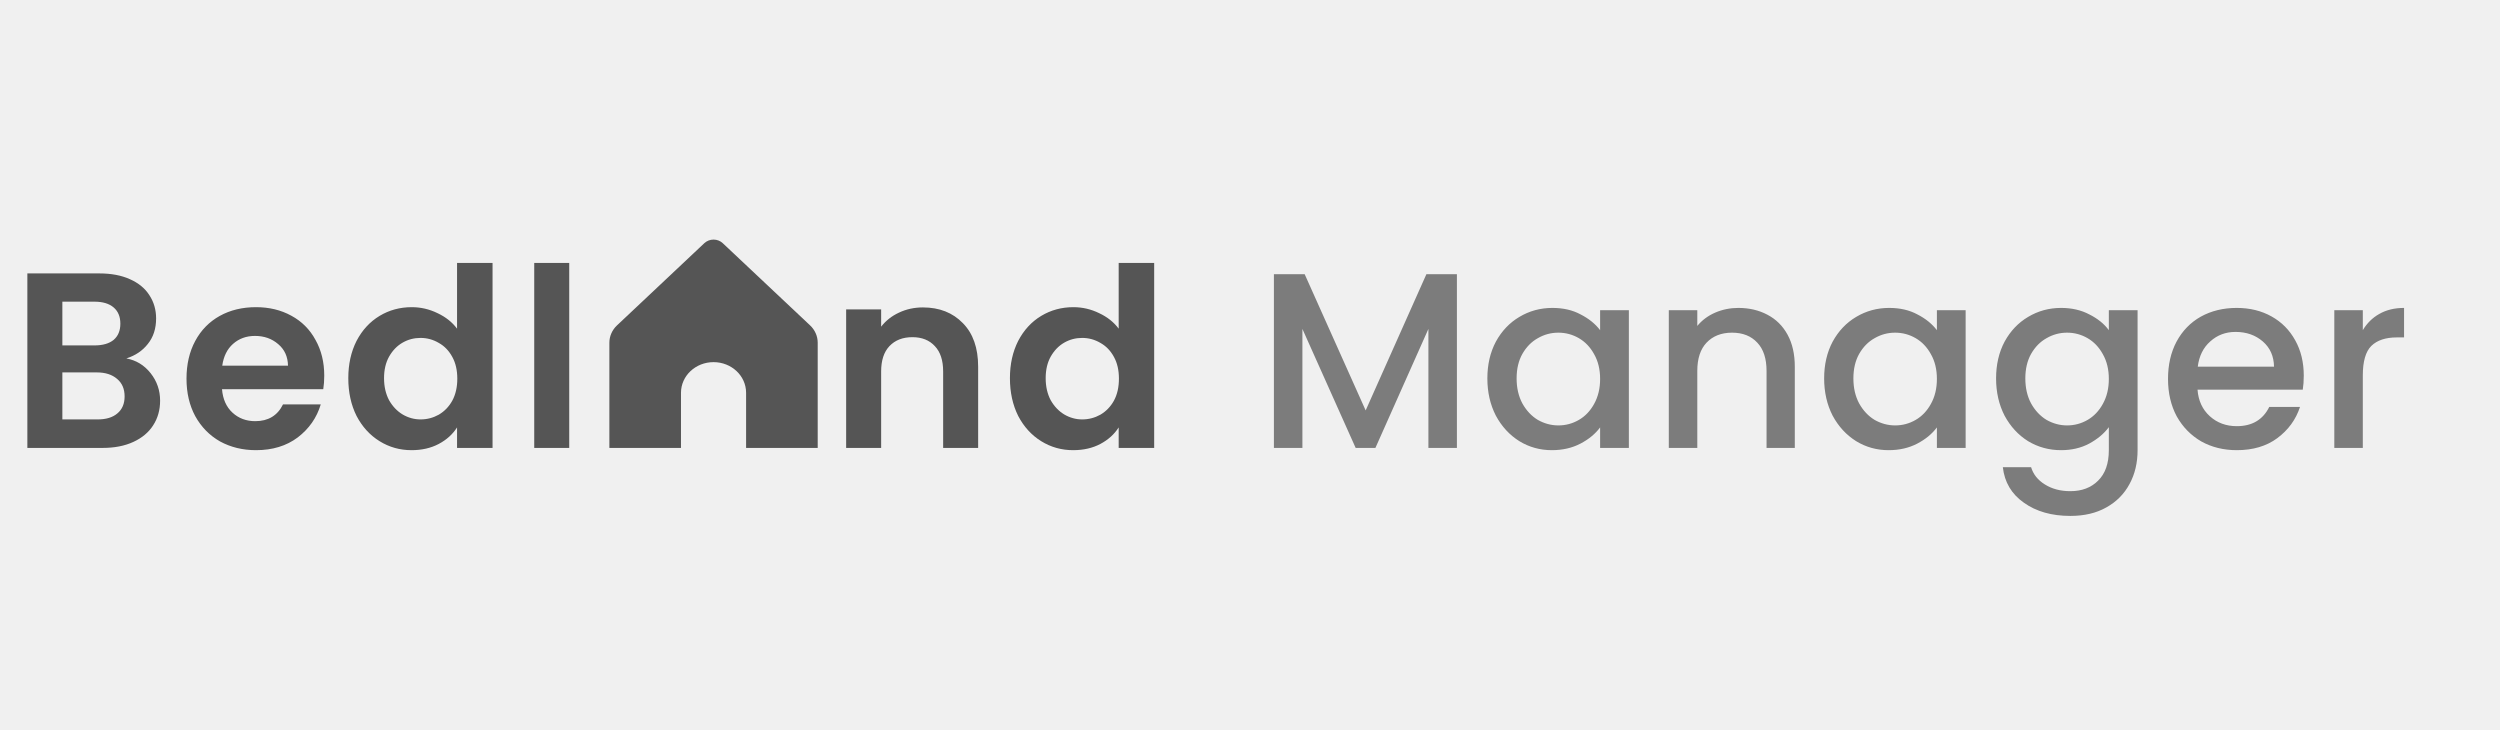
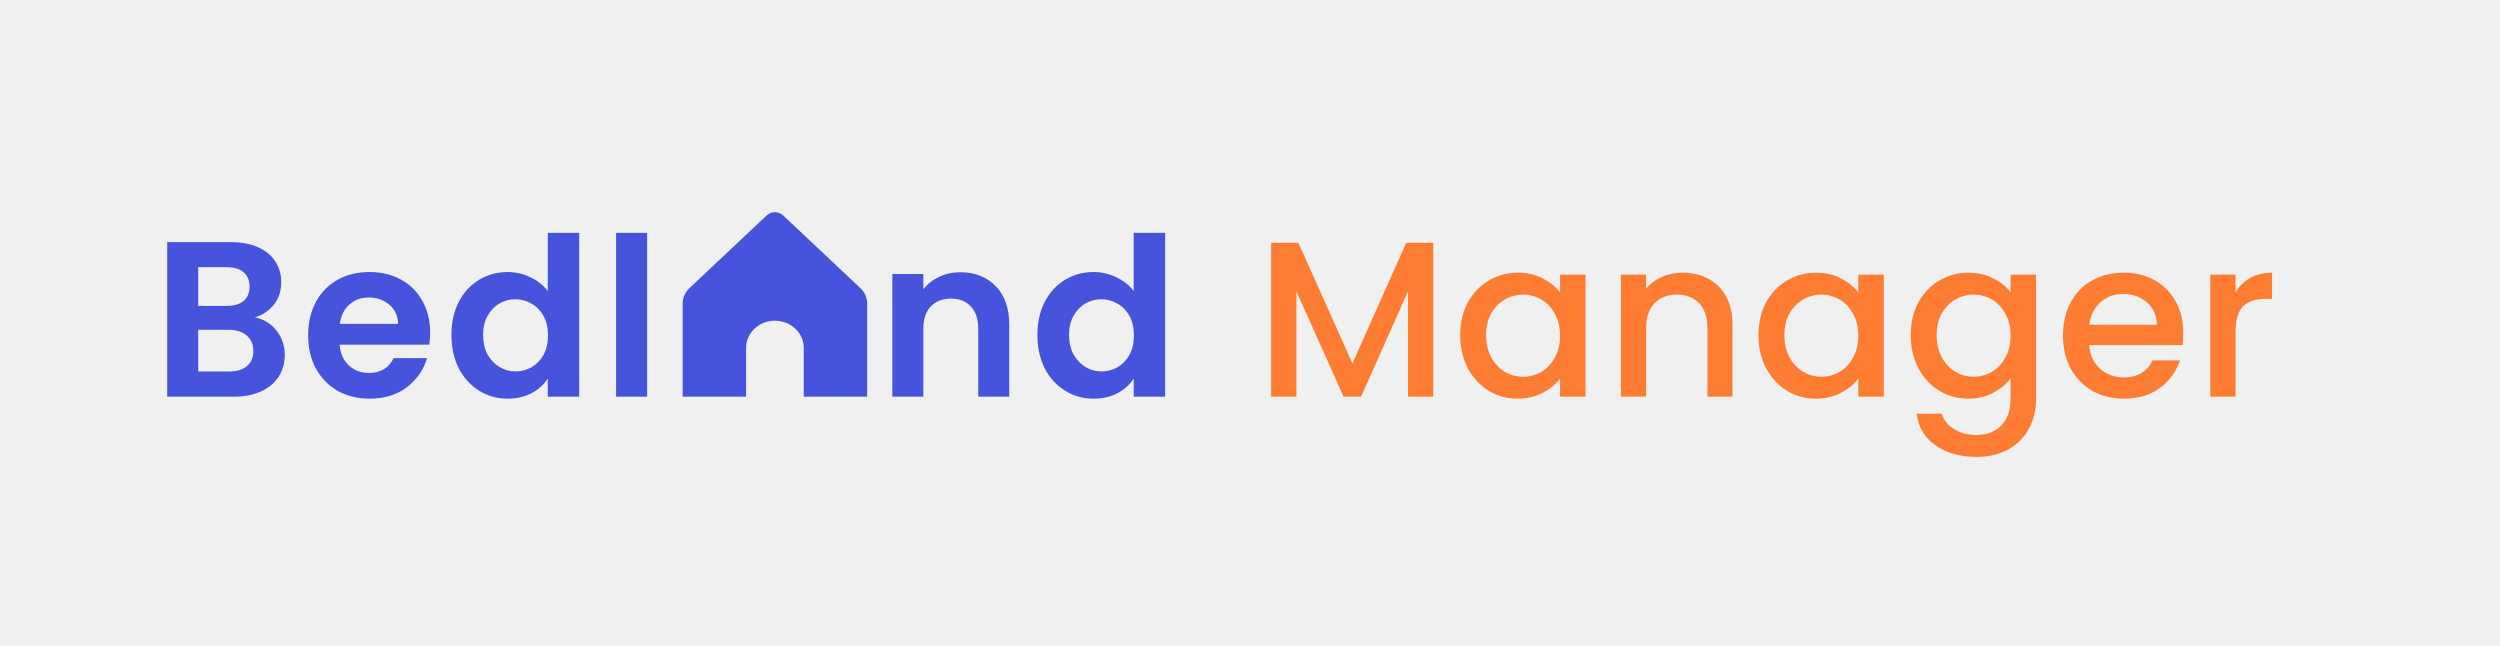
- <svg xmlns="http://www.w3.org/2000/svg" width="240" height="70" viewBox="0 0 240 70" fill="none">
-   <path d="M12.13 34.408C13.074 34.584 13.85 35.056 14.458 35.824C15.066 36.592 15.37 37.472 15.37 38.464C15.37 39.36 15.146 40.152 14.698 40.84C14.266 41.512 13.634 42.04 12.802 42.424C11.97 42.808 10.986 43 9.85 43H2.626V26.248H9.538C10.674 26.248 11.65 26.432 12.466 26.8C13.298 27.168 13.922 27.68 14.338 28.336C14.77 28.992 14.986 29.736 14.986 30.568C14.986 31.544 14.722 32.36 14.194 33.016C13.682 33.672 12.994 34.136 12.13 34.408ZM5.986 33.16H9.058C9.858 33.16 10.474 32.984 10.906 32.632C11.338 32.264 11.554 31.744 11.554 31.072C11.554 30.4 11.338 29.88 10.906 29.512C10.474 29.144 9.858 28.96 9.058 28.96H5.986V33.16ZM9.37 40.264C10.186 40.264 10.818 40.072 11.266 39.688C11.73 39.304 11.962 38.76 11.962 38.056C11.962 37.336 11.722 36.776 11.242 36.376C10.762 35.96 10.114 35.752 9.298 35.752H5.986V40.264H9.37ZM31.128 36.064C31.128 36.544 31.096 36.976 31.032 37.36H21.312C21.392 38.32 21.728 39.072 22.32 39.616C22.912 40.16 23.64 40.432 24.504 40.432C25.752 40.432 26.64 39.896 27.168 38.824H30.792C30.408 40.104 29.672 41.16 28.584 41.992C27.496 42.808 26.16 43.216 24.576 43.216C23.296 43.216 22.144 42.936 21.12 42.376C20.112 41.8 19.32 40.992 18.744 39.952C18.184 38.912 17.904 37.712 17.904 36.352C17.904 34.976 18.184 33.768 18.744 32.728C19.304 31.688 20.088 30.888 21.096 30.328C22.104 29.768 23.264 29.488 24.576 29.488C25.84 29.488 26.968 29.76 27.96 30.304C28.968 30.848 29.744 31.624 30.288 32.632C30.848 33.624 31.128 34.768 31.128 36.064ZM27.648 35.104C27.632 34.24 27.32 33.552 26.712 33.04C26.104 32.512 25.36 32.248 24.48 32.248C23.648 32.248 22.944 32.504 22.368 33.016C21.808 33.512 21.464 34.208 21.336 35.104H27.648ZM33.437 36.304C33.437 34.96 33.7 33.768 34.228 32.728C34.773 31.688 35.508 30.888 36.437 30.328C37.364 29.768 38.397 29.488 39.532 29.488C40.397 29.488 41.221 29.68 42.005 30.064C42.788 30.432 43.413 30.928 43.877 31.552V25.24H47.285V43H43.877V41.032C43.461 41.688 42.877 42.216 42.124 42.616C41.373 43.016 40.501 43.216 39.508 43.216C38.389 43.216 37.364 42.928 36.437 42.352C35.508 41.776 34.773 40.968 34.228 39.928C33.7 38.872 33.437 37.664 33.437 36.304ZM43.901 36.352C43.901 35.536 43.74 34.84 43.42 34.264C43.1 33.672 42.669 33.224 42.124 32.92C41.581 32.6 40.996 32.44 40.373 32.44C39.748 32.44 39.172 32.592 38.645 32.896C38.117 33.2 37.684 33.648 37.349 34.24C37.029 34.816 36.868 35.504 36.868 36.304C36.868 37.104 37.029 37.808 37.349 38.416C37.684 39.008 38.117 39.464 38.645 39.784C39.188 40.104 39.764 40.264 40.373 40.264C40.996 40.264 41.581 40.112 42.124 39.808C42.669 39.488 43.1 39.04 43.42 38.464C43.74 37.872 43.901 37.168 43.901 36.352ZM54.646 25.24V43H51.286V25.24H54.646Z" fill="#555555" />
-   <g clip-path="url(#clip0_57_3218)">
-     <path d="M65.375 37.706V43H58.5V32.899C58.5 32.276 58.763 31.679 59.233 31.235L67.616 23.345C67.732 23.236 67.869 23.149 68.021 23.09C68.173 23.03 68.336 23 68.5 23C68.665 23 68.828 23.03 68.979 23.09C69.131 23.149 69.269 23.236 69.384 23.345L77.767 31.235C78.236 31.677 78.5 32.275 78.5 32.899V43H71.625V37.706C71.625 36.081 70.226 34.765 68.5 34.765C66.774 34.765 65.375 36.081 65.375 37.706Z" fill="#555555" />
-   </g>
-   <path d="M88.598 29.512C90.182 29.512 91.462 30.016 92.438 31.024C93.414 32.016 93.902 33.408 93.902 35.2V43H90.542V35.656C90.542 34.6 90.278 33.792 89.75 33.232C89.222 32.656 88.502 32.368 87.59 32.368C86.662 32.368 85.926 32.656 85.382 33.232C84.854 33.792 84.59 34.6 84.59 35.656V43H81.23V29.704H84.59V31.36C85.038 30.784 85.606 30.336 86.294 30.016C86.998 29.68 87.766 29.512 88.598 29.512ZM96.953 36.304C96.953 34.96 97.217 33.768 97.745 32.728C98.289 31.688 99.025 30.888 99.953 30.328C100.881 29.768 101.913 29.488 103.049 29.488C103.913 29.488 104.737 29.68 105.521 30.064C106.305 30.432 106.929 30.928 107.393 31.552V25.24H110.801V43H107.393V41.032C106.977 41.688 106.393 42.216 105.641 42.616C104.889 43.016 104.017 43.216 103.025 43.216C101.905 43.216 100.881 42.928 99.953 42.352C99.025 41.776 98.289 40.968 97.745 39.928C97.217 38.872 96.953 37.664 96.953 36.304ZM107.417 36.352C107.417 35.536 107.257 34.84 106.937 34.264C106.617 33.672 106.185 33.224 105.641 32.92C105.097 32.6 104.513 32.44 103.889 32.44C103.265 32.44 102.689 32.592 102.161 32.896C101.633 33.2 101.201 33.648 100.865 34.24C100.545 34.816 100.385 35.504 100.385 36.304C100.385 37.104 100.545 37.808 100.865 38.416C101.201 39.008 101.633 39.464 102.161 39.784C102.705 40.104 103.281 40.264 103.889 40.264C104.513 40.264 105.097 40.112 105.641 39.808C106.185 39.488 106.617 39.04 106.937 38.464C107.257 37.872 107.417 37.168 107.417 36.352Z" fill="#555555" />
-   <path d="M139.863 26.32V43H137.127V31.576L132.039 43H130.143L125.031 31.576V43H122.295V26.32H125.247L131.103 39.4L136.935 26.32H139.863ZM142.787 36.328C142.787 35 143.059 33.824 143.603 32.8C144.163 31.776 144.915 30.984 145.859 30.424C146.819 29.848 147.875 29.56 149.027 29.56C150.067 29.56 150.971 29.768 151.739 30.184C152.523 30.584 153.147 31.088 153.611 31.696V29.776H156.371V43H153.611V41.032C153.147 41.656 152.515 42.176 151.715 42.592C150.915 43.008 150.003 43.216 148.979 43.216C147.843 43.216 146.803 42.928 145.859 42.352C144.915 41.76 144.163 40.944 143.603 39.904C143.059 38.848 142.787 37.656 142.787 36.328ZM153.611 36.376C153.611 35.464 153.419 34.672 153.035 34C152.667 33.328 152.179 32.816 151.571 32.464C150.963 32.112 150.307 31.936 149.603 31.936C148.899 31.936 148.243 32.112 147.635 32.464C147.027 32.8 146.531 33.304 146.147 33.976C145.779 34.632 145.595 35.416 145.595 36.328C145.595 37.24 145.779 38.04 146.147 38.728C146.531 39.416 147.027 39.944 147.635 40.312C148.259 40.664 148.915 40.84 149.603 40.84C150.307 40.84 150.963 40.664 151.571 40.312C152.179 39.96 152.667 39.448 153.035 38.776C153.419 38.088 153.611 37.288 153.611 36.376ZM166.877 29.56C167.917 29.56 168.845 29.776 169.661 30.208C170.493 30.64 171.141 31.28 171.605 32.128C172.069 32.976 172.301 34 172.301 35.2V43H169.589V35.608C169.589 34.424 169.293 33.52 168.701 32.896C168.109 32.256 167.301 31.936 166.277 31.936C165.253 31.936 164.437 32.256 163.829 32.896C163.237 33.52 162.941 34.424 162.941 35.608V43H160.205V29.776H162.941V31.288C163.389 30.744 163.957 30.32 164.645 30.016C165.349 29.712 166.093 29.56 166.877 29.56ZM175.118 36.328C175.118 35 175.39 33.824 175.934 32.8C176.494 31.776 177.246 30.984 178.19 30.424C179.15 29.848 180.206 29.56 181.358 29.56C182.398 29.56 183.302 29.768 184.07 30.184C184.854 30.584 185.478 31.088 185.942 31.696V29.776H188.702V43H185.942V41.032C185.478 41.656 184.846 42.176 184.046 42.592C183.246 43.008 182.334 43.216 181.31 43.216C180.174 43.216 179.134 42.928 178.19 42.352C177.246 41.76 176.494 40.944 175.934 39.904C175.39 38.848 175.118 37.656 175.118 36.328ZM185.942 36.376C185.942 35.464 185.75 34.672 185.366 34C184.998 33.328 184.51 32.816 183.902 32.464C183.294 32.112 182.638 31.936 181.934 31.936C181.23 31.936 180.574 32.112 179.966 32.464C179.358 32.8 178.862 33.304 178.478 33.976C178.11 34.632 177.926 35.416 177.926 36.328C177.926 37.24 178.11 38.04 178.478 38.728C178.862 39.416 179.358 39.944 179.966 40.312C180.59 40.664 181.246 40.84 181.934 40.84C182.638 40.84 183.294 40.664 183.902 40.312C184.51 39.96 184.998 39.448 185.366 38.776C185.75 38.088 185.942 37.288 185.942 36.376ZM197.864 29.56C198.888 29.56 199.792 29.768 200.576 30.184C201.376 30.584 202 31.088 202.448 31.696V29.776H205.208V43.216C205.208 44.432 204.952 45.512 204.44 46.456C203.928 47.416 203.184 48.168 202.208 48.712C201.248 49.256 200.096 49.528 198.752 49.528C196.96 49.528 195.472 49.104 194.288 48.256C193.104 47.424 192.432 46.288 192.272 44.848H194.984C195.192 45.536 195.632 46.088 196.304 46.504C196.992 46.936 197.808 47.152 198.752 47.152C199.856 47.152 200.744 46.816 201.416 46.144C202.104 45.472 202.448 44.496 202.448 43.216V41.008C201.984 41.632 201.352 42.16 200.552 42.592C199.768 43.008 198.872 43.216 197.864 43.216C196.712 43.216 195.656 42.928 194.696 42.352C193.752 41.76 193 40.944 192.44 39.904C191.896 38.848 191.624 37.656 191.624 36.328C191.624 35 191.896 33.824 192.44 32.8C193 31.776 193.752 30.984 194.696 30.424C195.656 29.848 196.712 29.56 197.864 29.56ZM202.448 36.376C202.448 35.464 202.256 34.672 201.872 34C201.504 33.328 201.016 32.816 200.408 32.464C199.8 32.112 199.144 31.936 198.44 31.936C197.736 31.936 197.08 32.112 196.472 32.464C195.864 32.8 195.368 33.304 194.984 33.976C194.616 34.632 194.432 35.416 194.432 36.328C194.432 37.24 194.616 38.04 194.984 38.728C195.368 39.416 195.864 39.944 196.472 40.312C197.096 40.664 197.752 40.84 198.44 40.84C199.144 40.84 199.8 40.664 200.408 40.312C201.016 39.96 201.504 39.448 201.872 38.776C202.256 38.088 202.448 37.288 202.448 36.376ZM221.162 36.064C221.162 36.56 221.13 37.008 221.066 37.408H210.962C211.042 38.464 211.434 39.312 212.138 39.952C212.842 40.592 213.706 40.912 214.73 40.912C216.202 40.912 217.242 40.296 217.85 39.064H220.802C220.402 40.28 219.674 41.28 218.618 42.064C217.578 42.832 216.282 43.216 214.73 43.216C213.466 43.216 212.33 42.936 211.322 42.376C210.33 41.8 209.546 41 208.97 39.976C208.41 38.936 208.13 37.736 208.13 36.376C208.13 35.016 208.402 33.824 208.946 32.8C209.506 31.76 210.282 30.96 211.274 30.4C212.282 29.84 213.434 29.56 214.73 29.56C215.978 29.56 217.09 29.832 218.066 30.376C219.042 30.92 219.802 31.688 220.346 32.68C220.89 33.656 221.162 34.784 221.162 36.064ZM218.306 35.2C218.29 34.192 217.93 33.384 217.226 32.776C216.522 32.168 215.65 31.864 214.61 31.864C213.666 31.864 212.858 32.168 212.186 32.776C211.514 33.368 211.114 34.176 210.986 35.2H218.306ZM226.83 31.696C227.23 31.024 227.758 30.504 228.414 30.136C229.086 29.752 229.878 29.56 230.79 29.56V32.392H230.094C229.022 32.392 228.206 32.664 227.646 33.208C227.102 33.752 226.83 34.696 226.83 36.04V43H224.094V29.776H226.83V31.696Z" fill="#7C7C7C" />
-   <defs>
-     <clipPath id="clip0_57_3218">
-       <rect width="22" height="26" fill="white" transform="translate(57.5 22)" />
-     </clipPath>
-   </defs>
+ <svg xmlns="http://www.w3.org/2000/svg" width="271" height="70" viewBox="0 0 271 70" fill="none">
+   <path d="M27.63 34.408C28.574 34.584 29.35 35.056 29.958 35.824C30.566 36.592 30.87 37.472 30.87 38.464C30.87 39.36 30.646 40.152 30.198 40.84C29.766 41.512 29.134 42.04 28.302 42.424C27.47 42.808 26.486 43 25.35 43H18.126V26.248H25.038C26.174 26.248 27.15 26.432 27.966 26.8C28.798 27.168 29.422 27.68 29.838 28.336C30.27 28.992 30.486 29.736 30.486 30.568C30.486 31.544 30.222 32.36 29.694 33.016C29.182 33.672 28.494 34.136 27.63 34.408ZM21.486 33.16H24.558C25.358 33.16 25.974 32.984 26.406 32.632C26.838 32.264 27.054 31.744 27.054 31.072C27.054 30.4 26.838 29.88 26.406 29.512C25.974 29.144 25.358 28.96 24.558 28.96H21.486V33.16ZM24.87 40.264C25.686 40.264 26.318 40.072 26.766 39.688C27.23 39.304 27.462 38.76 27.462 38.056C27.462 37.336 27.222 36.776 26.742 36.376C26.262 35.96 25.614 35.752 24.798 35.752H21.486V40.264H24.87ZM46.628 36.064C46.628 36.544 46.596 36.976 46.532 37.36H36.812C36.892 38.32 37.228 39.072 37.82 39.616C38.412 40.16 39.14 40.432 40.004 40.432C41.252 40.432 42.14 39.896 42.668 38.824H46.292C45.908 40.104 45.172 41.16 44.084 41.992C42.996 42.808 41.66 43.216 40.076 43.216C38.796 43.216 37.644 42.936 36.62 42.376C35.612 41.8 34.82 40.992 34.244 39.952C33.684 38.912 33.404 37.712 33.404 36.352C33.404 34.976 33.684 33.768 34.244 32.728C34.804 31.688 35.588 30.888 36.596 30.328C37.604 29.768 38.764 29.488 40.076 29.488C41.34 29.488 42.468 29.76 43.46 30.304C44.468 30.848 45.244 31.624 45.788 32.632C46.348 33.624 46.628 34.768 46.628 36.064ZM43.148 35.104C43.132 34.24 42.82 33.552 42.212 33.04C41.604 32.512 40.86 32.248 39.98 32.248C39.148 32.248 38.444 32.504 37.868 33.016C37.308 33.512 36.964 34.208 36.836 35.104H43.148ZM48.937 36.304C48.937 34.96 49.2 33.768 49.728 32.728C50.273 31.688 51.008 30.888 51.937 30.328C52.864 29.768 53.897 29.488 55.032 29.488C55.897 29.488 56.721 29.68 57.505 30.064C58.288 30.432 58.913 30.928 59.377 31.552V25.24H62.785V43H59.377V41.032C58.961 41.688 58.377 42.216 57.624 42.616C56.873 43.016 56.001 43.216 55.008 43.216C53.889 43.216 52.864 42.928 51.937 42.352C51.008 41.776 50.273 40.968 49.728 39.928C49.2 38.872 48.937 37.664 48.937 36.304ZM59.401 36.352C59.401 35.536 59.24 34.84 58.92 34.264C58.6 33.672 58.169 33.224 57.624 32.92C57.081 32.6 56.496 32.44 55.873 32.44C55.248 32.44 54.672 32.592 54.145 32.896C53.617 33.2 53.184 33.648 52.849 34.24C52.529 34.816 52.368 35.504 52.368 36.304C52.368 37.104 52.529 37.808 52.849 38.416C53.184 39.008 53.617 39.464 54.145 39.784C54.688 40.104 55.264 40.264 55.873 40.264C56.496 40.264 57.081 40.112 57.624 39.808C58.169 39.488 58.6 39.04 58.92 38.464C59.24 37.872 59.401 37.168 59.401 36.352ZM70.146 25.24V43H66.786V25.24H70.146Z" fill="#4553DD" />
+   <path d="M80.875 37.706V43H74V32.899C74 32.276 74.263 31.679 74.733 31.235L83.116 23.345C83.232 23.236 83.369 23.149 83.521 23.09C83.673 23.03 83.836 23 84 23C84.165 23 84.328 23.03 84.479 23.09C84.631 23.149 84.769 23.236 84.884 23.345L93.267 31.235C93.736 31.677 94 32.275 94 32.899V43H87.125V37.706C87.125 36.081 85.726 34.765 84 34.765C82.274 34.765 80.875 36.081 80.875 37.706Z" fill="#4553DD" />
+   <path d="M104.098 29.512C105.682 29.512 106.962 30.016 107.938 31.024C108.914 32.016 109.402 33.408 109.402 35.2V43H106.042V35.656C106.042 34.6 105.778 33.792 105.25 33.232C104.722 32.656 104.002 32.368 103.09 32.368C102.162 32.368 101.426 32.656 100.882 33.232C100.354 33.792 100.09 34.6 100.09 35.656V43H96.73V29.704H100.09V31.36C100.538 30.784 101.106 30.336 101.794 30.016C102.498 29.68 103.266 29.512 104.098 29.512ZM112.453 36.304C112.453 34.96 112.717 33.768 113.245 32.728C113.789 31.688 114.525 30.888 115.453 30.328C116.381 29.768 117.413 29.488 118.549 29.488C119.413 29.488 120.237 29.68 121.021 30.064C121.805 30.432 122.429 30.928 122.893 31.552V25.24H126.301V43H122.893V41.032C122.477 41.688 121.893 42.216 121.141 42.616C120.389 43.016 119.517 43.216 118.525 43.216C117.405 43.216 116.381 42.928 115.453 42.352C114.525 41.776 113.789 40.968 113.245 39.928C112.717 38.872 112.453 37.664 112.453 36.304ZM122.917 36.352C122.917 35.536 122.757 34.84 122.437 34.264C122.117 33.672 121.685 33.224 121.141 32.92C120.597 32.6 120.013 32.44 119.389 32.44C118.765 32.44 118.189 32.592 117.661 32.896C117.133 33.2 116.701 33.648 116.365 34.24C116.045 34.816 115.885 35.504 115.885 36.304C115.885 37.104 116.045 37.808 116.365 38.416C116.701 39.008 117.133 39.464 117.661 39.784C118.205 40.104 118.781 40.264 119.389 40.264C120.013 40.264 120.597 40.112 121.141 39.808C121.685 39.488 122.117 39.04 122.437 38.464C122.757 37.872 122.917 37.168 122.917 36.352Z" fill="#4553DD" />
+   <path d="M155.363 26.32V43H152.627V31.576L147.539 43H145.643L140.531 31.576V43H137.795V26.32H140.747L146.603 39.4L152.435 26.32H155.363ZM158.287 36.328C158.287 35 158.559 33.824 159.103 32.8C159.663 31.776 160.415 30.984 161.359 30.424C162.319 29.848 163.375 29.56 164.527 29.56C165.567 29.56 166.471 29.768 167.239 30.184C168.023 30.584 168.647 31.088 169.111 31.696V29.776H171.871V43H169.111V41.032C168.647 41.656 168.015 42.176 167.215 42.592C166.415 43.008 165.503 43.216 164.479 43.216C163.343 43.216 162.303 42.928 161.359 42.352C160.415 41.76 159.663 40.944 159.103 39.904C158.559 38.848 158.287 37.656 158.287 36.328ZM169.111 36.376C169.111 35.464 168.919 34.672 168.535 34C168.167 33.328 167.679 32.816 167.071 32.464C166.463 32.112 165.807 31.936 165.103 31.936C164.399 31.936 163.743 32.112 163.135 32.464C162.527 32.8 162.031 33.304 161.647 33.976C161.279 34.632 161.095 35.416 161.095 36.328C161.095 37.24 161.279 38.04 161.647 38.728C162.031 39.416 162.527 39.944 163.135 40.312C163.759 40.664 164.415 40.84 165.103 40.84C165.807 40.84 166.463 40.664 167.071 40.312C167.679 39.96 168.167 39.448 168.535 38.776C168.919 38.088 169.111 37.288 169.111 36.376ZM182.377 29.56C183.417 29.56 184.345 29.776 185.161 30.208C185.993 30.64 186.641 31.28 187.105 32.128C187.569 32.976 187.801 34 187.801 35.2V43H185.089V35.608C185.089 34.424 184.793 33.52 184.201 32.896C183.609 32.256 182.801 31.936 181.777 31.936C180.753 31.936 179.937 32.256 179.329 32.896C178.737 33.52 178.441 34.424 178.441 35.608V43H175.705V29.776H178.441V31.288C178.889 30.744 179.457 30.32 180.145 30.016C180.849 29.712 181.593 29.56 182.377 29.56ZM190.618 36.328C190.618 35 190.89 33.824 191.434 32.8C191.994 31.776 192.746 30.984 193.69 30.424C194.65 29.848 195.706 29.56 196.858 29.56C197.898 29.56 198.802 29.768 199.57 30.184C200.354 30.584 200.978 31.088 201.442 31.696V29.776H204.202V43H201.442V41.032C200.978 41.656 200.346 42.176 199.546 42.592C198.746 43.008 197.834 43.216 196.81 43.216C195.674 43.216 194.634 42.928 193.69 42.352C192.746 41.76 191.994 40.944 191.434 39.904C190.89 38.848 190.618 37.656 190.618 36.328ZM201.442 36.376C201.442 35.464 201.25 34.672 200.866 34C200.498 33.328 200.01 32.816 199.402 32.464C198.794 32.112 198.138 31.936 197.434 31.936C196.73 31.936 196.074 32.112 195.466 32.464C194.858 32.8 194.362 33.304 193.978 33.976C193.61 34.632 193.426 35.416 193.426 36.328C193.426 37.24 193.61 38.04 193.978 38.728C194.362 39.416 194.858 39.944 195.466 40.312C196.09 40.664 196.746 40.84 197.434 40.84C198.138 40.84 198.794 40.664 199.402 40.312C200.01 39.96 200.498 39.448 200.866 38.776C201.25 38.088 201.442 37.288 201.442 36.376ZM213.364 29.56C214.388 29.56 215.292 29.768 216.076 30.184C216.876 30.584 217.5 31.088 217.948 31.696V29.776H220.708V43.216C220.708 44.432 220.452 45.512 219.94 46.456C219.428 47.416 218.684 48.168 217.708 48.712C216.748 49.256 215.596 49.528 214.252 49.528C212.46 49.528 210.972 49.104 209.788 48.256C208.604 47.424 207.932 46.288 207.772 44.848H210.484C210.692 45.536 211.132 46.088 211.804 46.504C212.492 46.936 213.308 47.152 214.252 47.152C215.356 47.152 216.244 46.816 216.916 46.144C217.604 45.472 217.948 44.496 217.948 43.216V41.008C217.484 41.632 216.852 42.16 216.052 42.592C215.268 43.008 214.372 43.216 213.364 43.216C212.212 43.216 211.156 42.928 210.196 42.352C209.252 41.76 208.5 40.944 207.94 39.904C207.396 38.848 207.124 37.656 207.124 36.328C207.124 35 207.396 33.824 207.94 32.8C208.5 31.776 209.252 30.984 210.196 30.424C211.156 29.848 212.212 29.56 213.364 29.56ZM217.948 36.376C217.948 35.464 217.756 34.672 217.372 34C217.004 33.328 216.516 32.816 215.908 32.464C215.3 32.112 214.644 31.936 213.94 31.936C213.236 31.936 212.58 32.112 211.972 32.464C211.364 32.8 210.868 33.304 210.484 33.976C210.116 34.632 209.932 35.416 209.932 36.328C209.932 37.24 210.116 38.04 210.484 38.728C210.868 39.416 211.364 39.944 211.972 40.312C212.596 40.664 213.252 40.84 213.94 40.84C214.644 40.84 215.3 40.664 215.908 40.312C216.516 39.96 217.004 39.448 217.372 38.776C217.756 38.088 217.948 37.288 217.948 36.376ZM236.662 36.064C236.662 36.56 236.63 37.008 236.566 37.408H226.462C226.542 38.464 226.934 39.312 227.638 39.952C228.342 40.592 229.206 40.912 230.23 40.912C231.702 40.912 232.742 40.296 233.35 39.064H236.302C235.902 40.28 235.174 41.28 234.118 42.064C233.078 42.832 231.782 43.216 230.23 43.216C228.966 43.216 227.83 42.936 226.822 42.376C225.83 41.8 225.046 41 224.47 39.976C223.91 38.936 223.63 37.736 223.63 36.376C223.63 35.016 223.902 33.824 224.446 32.8C225.006 31.76 225.782 30.96 226.774 30.4C227.782 29.84 228.934 29.56 230.23 29.56C231.478 29.56 232.59 29.832 233.566 30.376C234.542 30.92 235.302 31.688 235.846 32.68C236.39 33.656 236.662 34.784 236.662 36.064ZM233.806 35.2C233.79 34.192 233.43 33.384 232.726 32.776C232.022 32.168 231.15 31.864 230.11 31.864C229.166 31.864 228.358 32.168 227.686 32.776C227.014 33.368 226.614 34.176 226.486 35.2H233.806ZM242.33 31.696C242.73 31.024 243.258 30.504 243.914 30.136C244.586 29.752 245.378 29.56 246.29 29.56V32.392H245.594C244.522 32.392 243.706 32.664 243.146 33.208C242.602 33.752 242.33 34.696 242.33 36.04V43H239.594V29.776H242.33V31.696Z" fill="#FF7C33" />
</svg>
